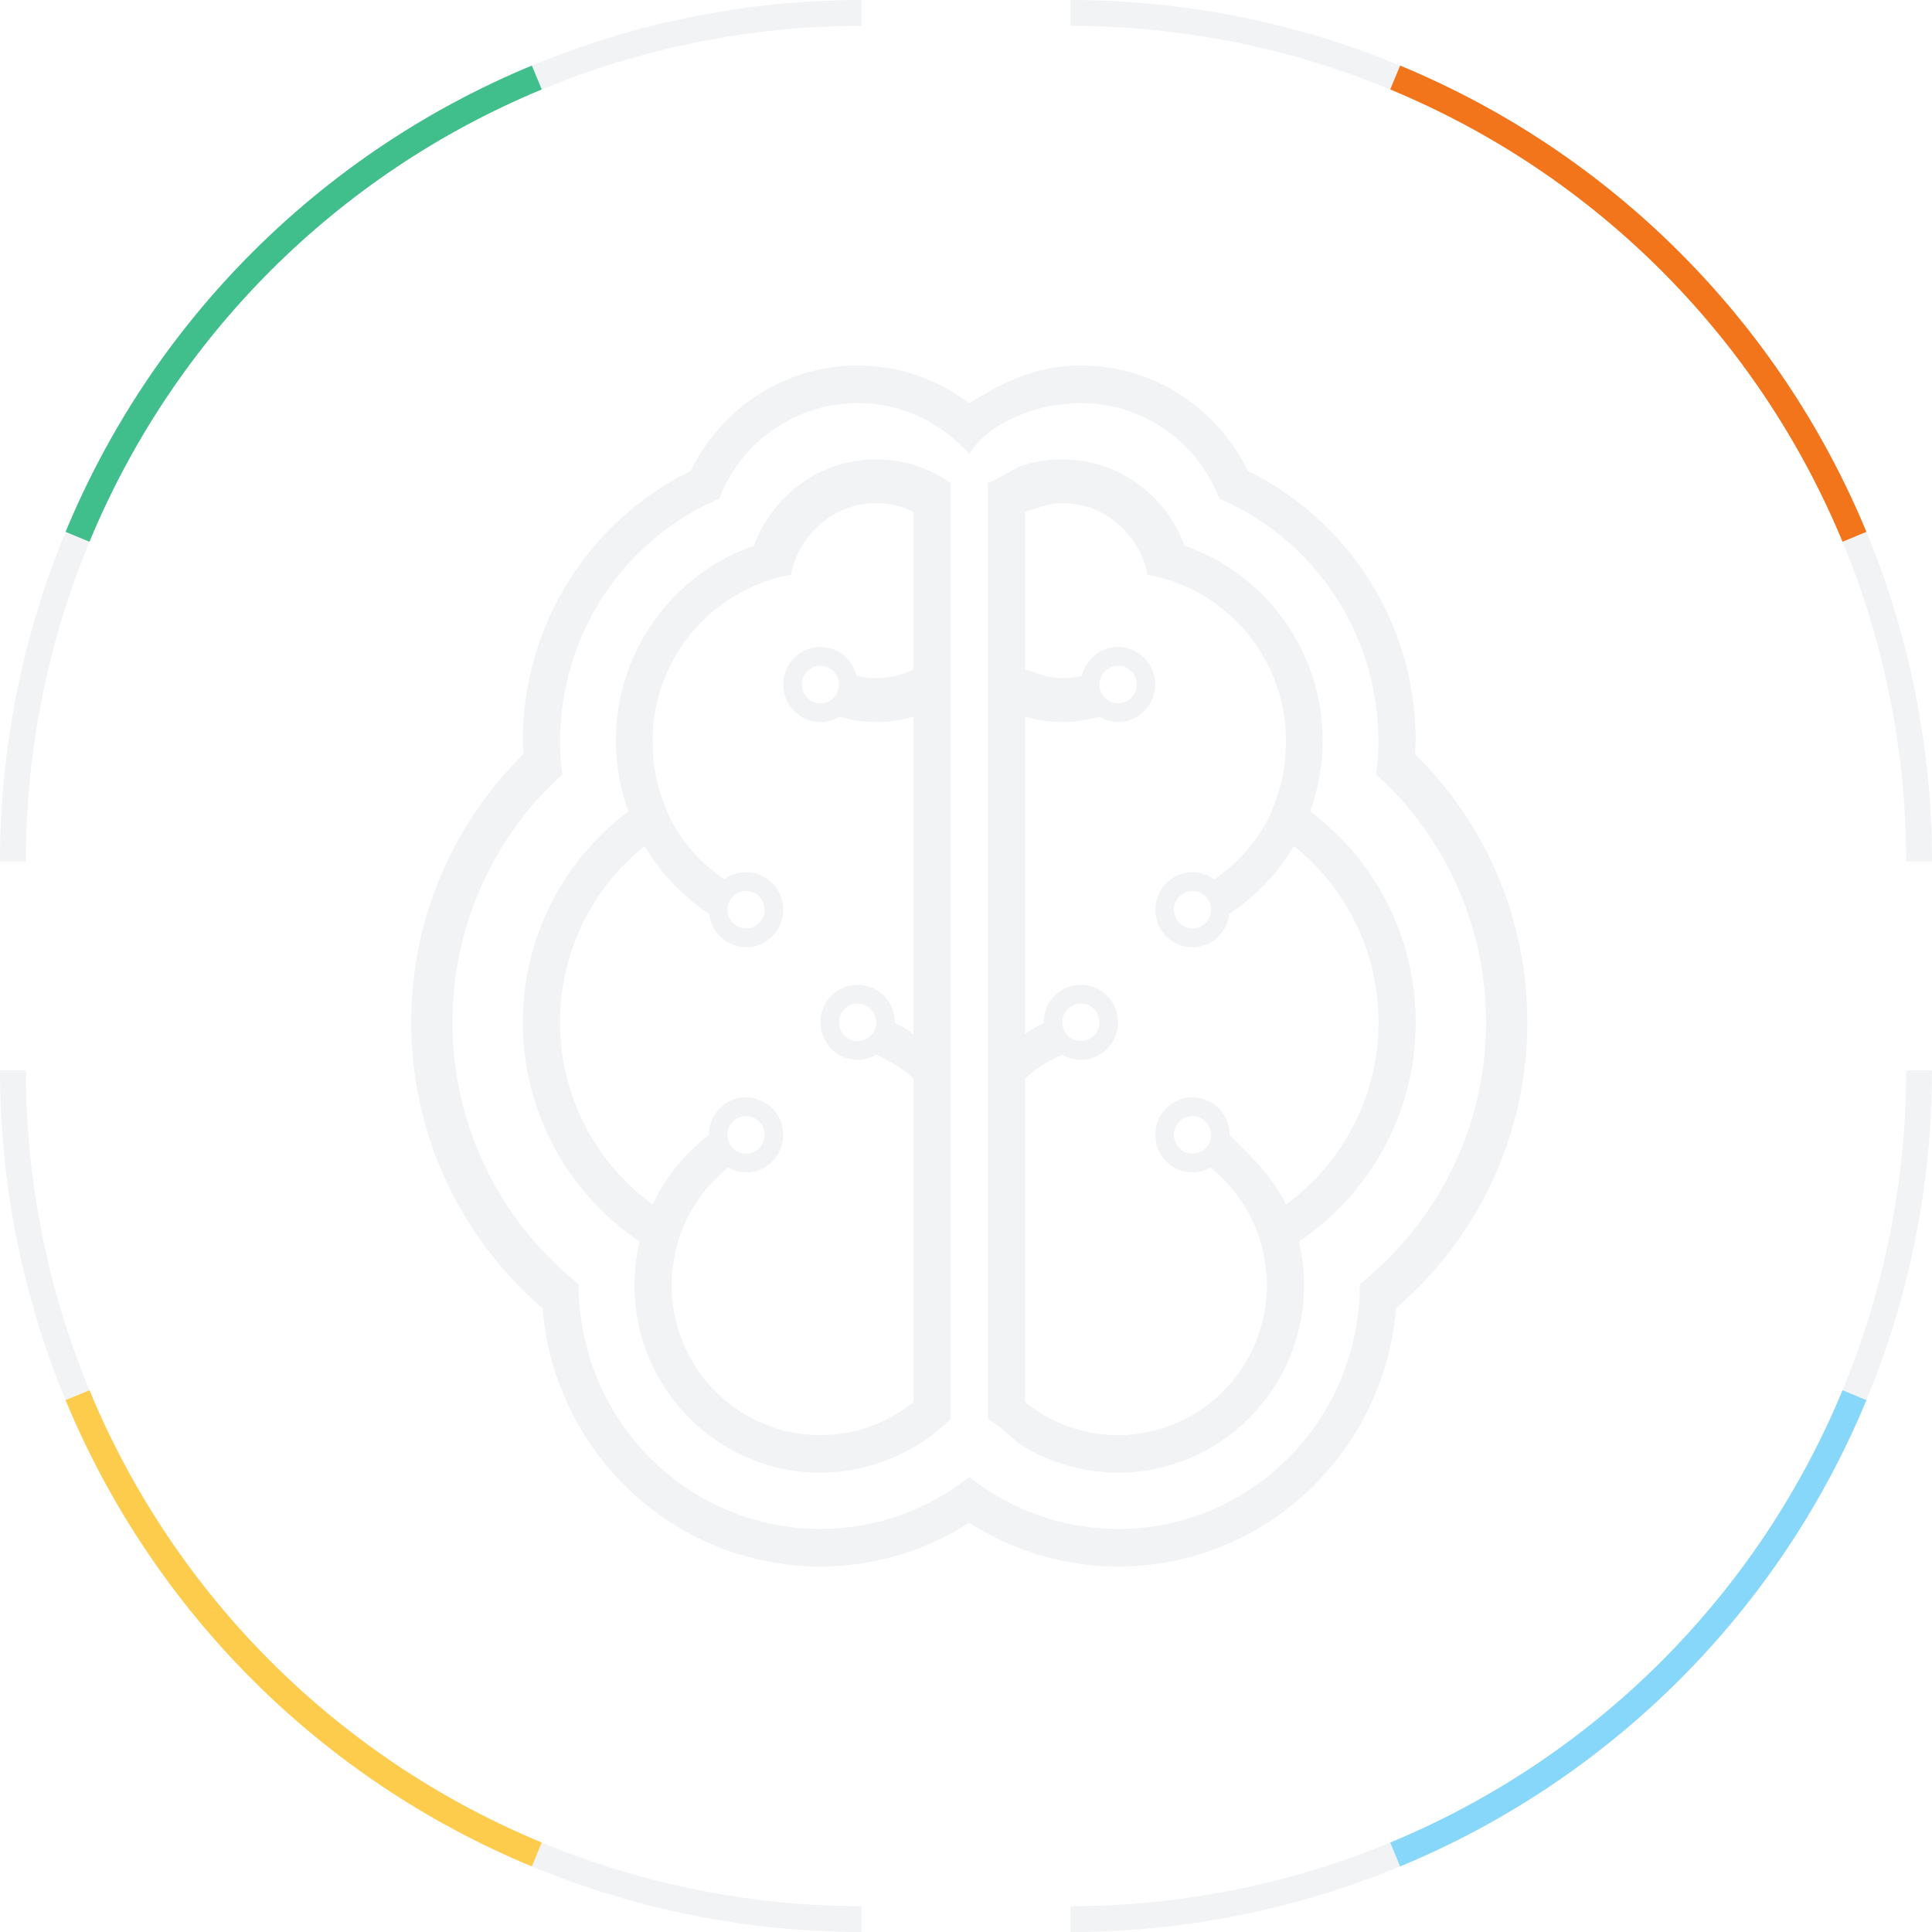
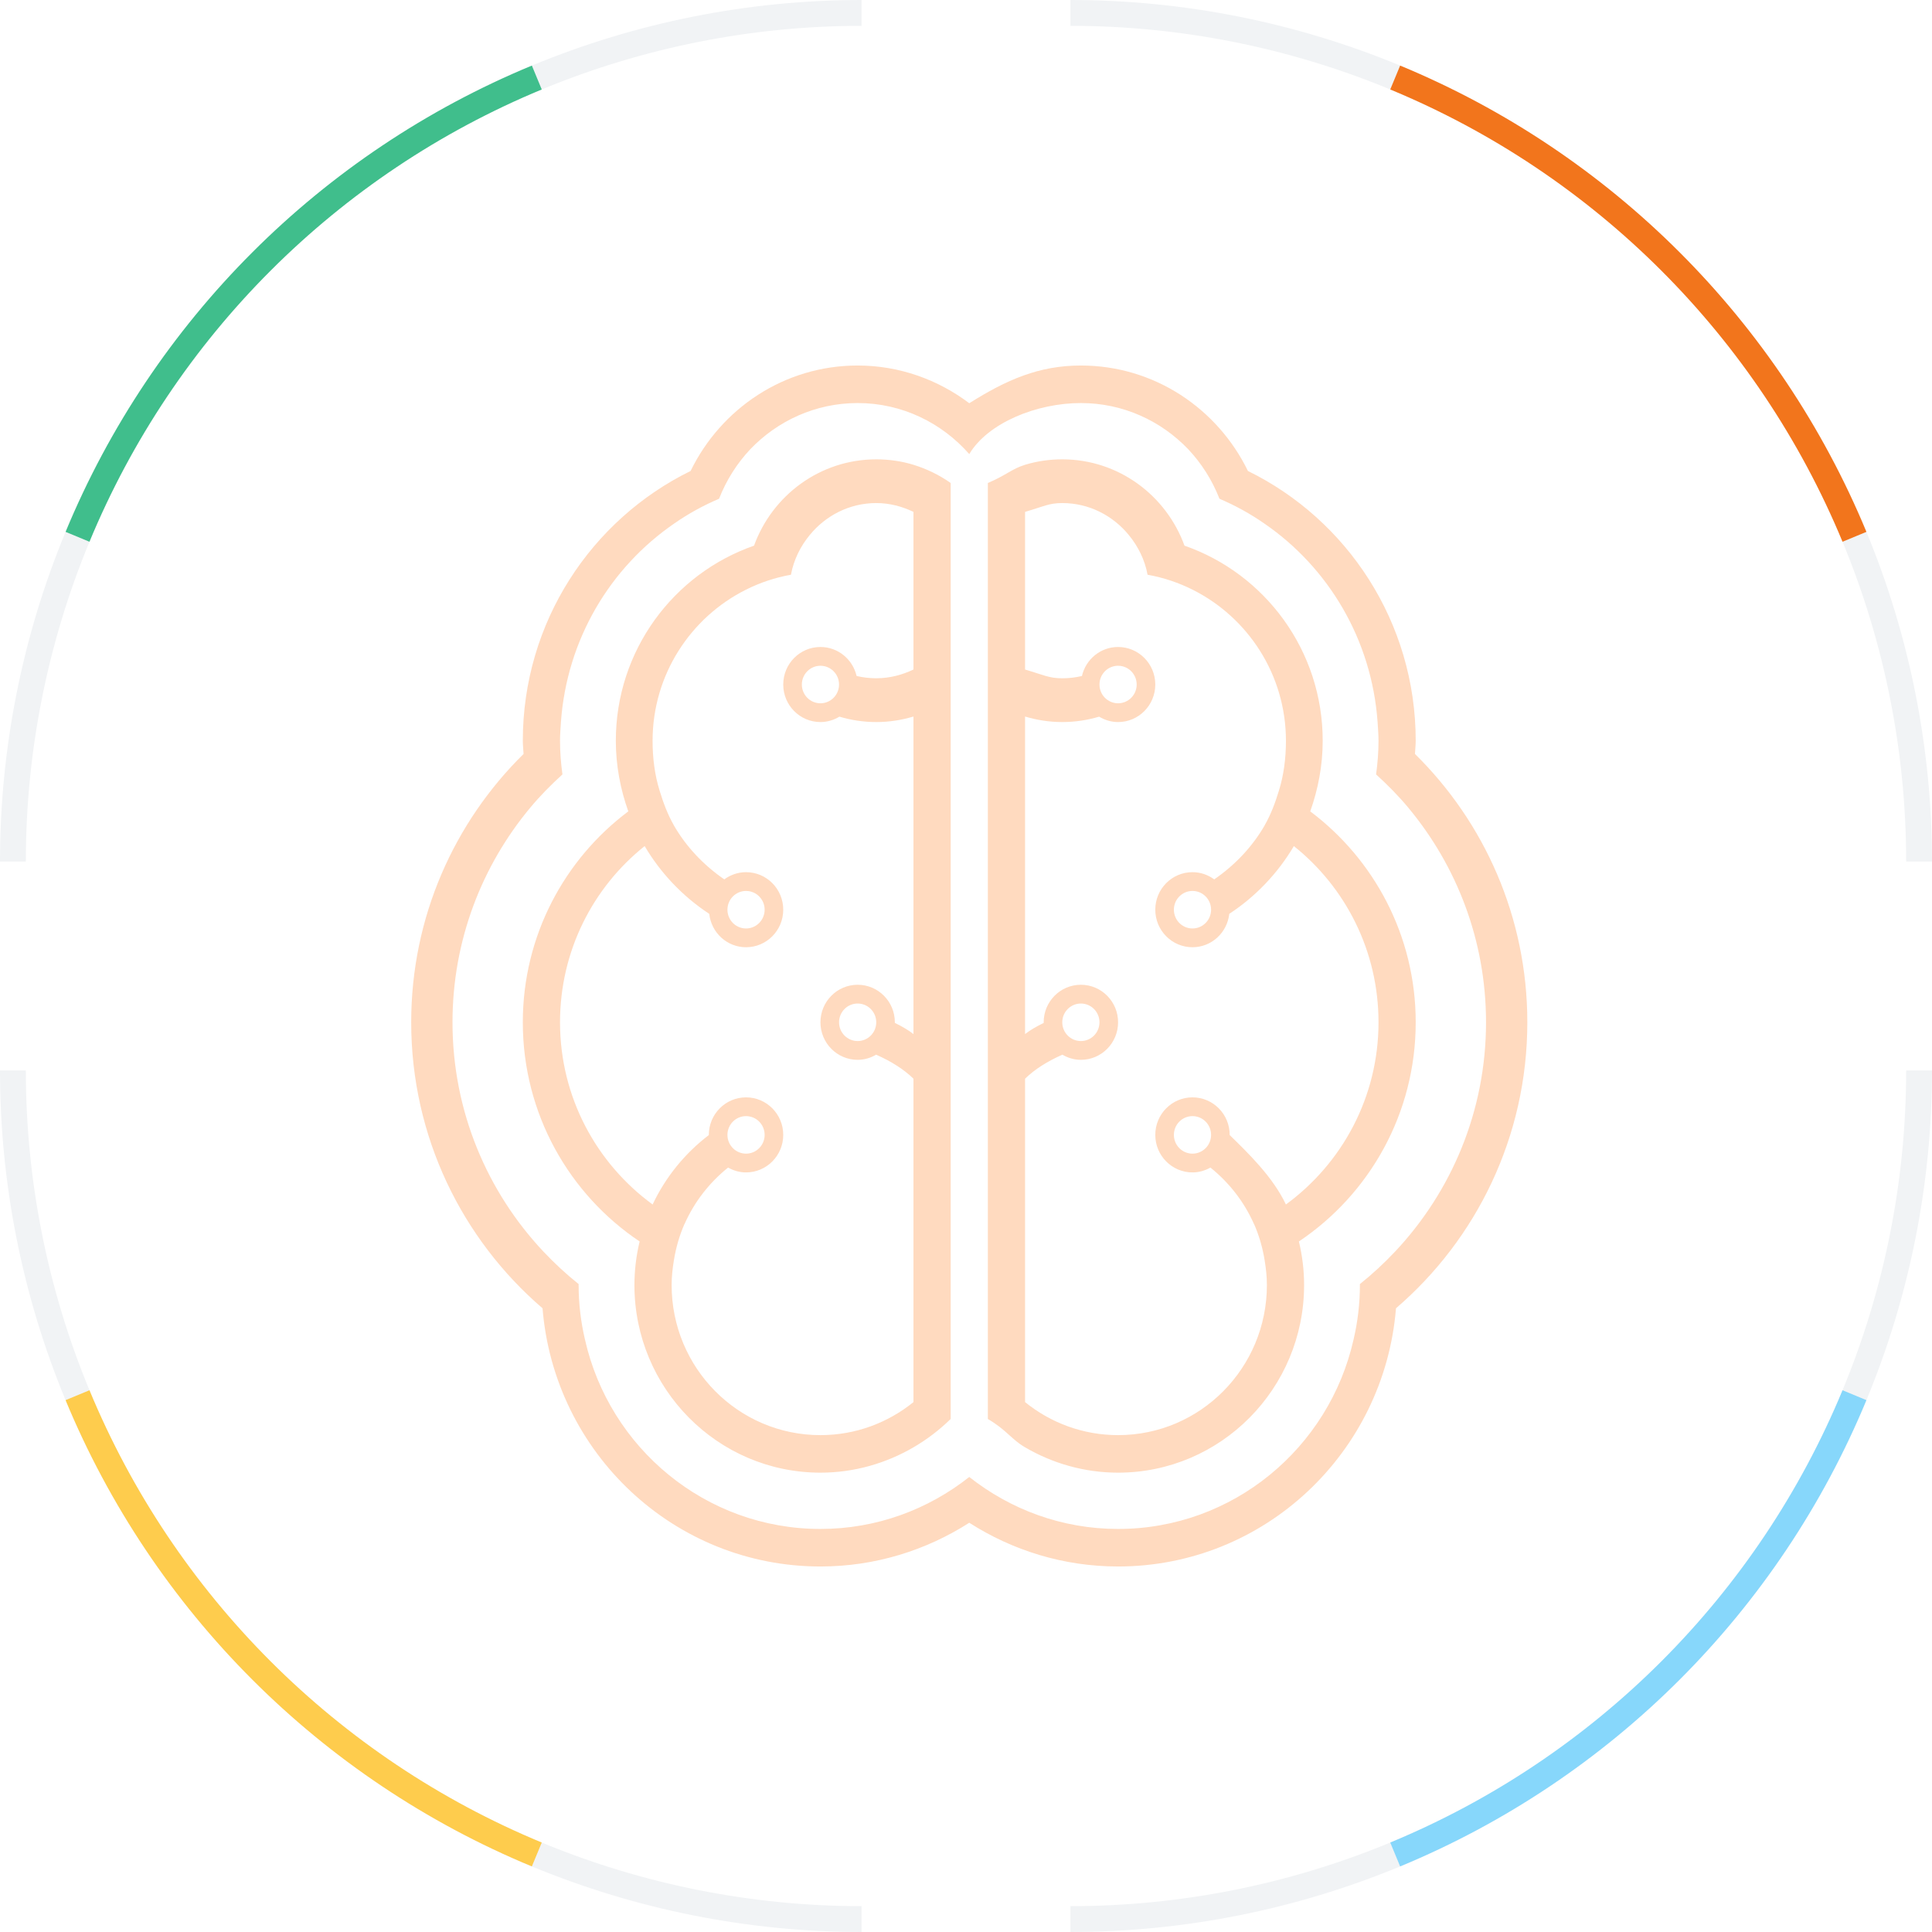
<svg xmlns="http://www.w3.org/2000/svg" width="296" height="296" viewBox="0 0 296 296" fill="none">
  <path d="M296 164C296 181.334 292.586 198.499 285.952 214.514C279.318 230.529 269.595 245.081 257.338 257.338C245.081 269.595 230.529 279.318 214.514 285.952C198.499 292.586 181.334 296 164 296V292.04C180.814 292.04 197.464 288.728 212.999 282.294C228.533 275.859 242.648 266.428 254.538 254.538C266.428 242.648 275.859 228.533 282.294 212.999C288.728 197.464 292.04 180.814 292.04 164H296Z" fill="#F1F3F5" />
  <path d="M296 132C296 114.666 292.586 97.501 285.952 81.486C279.318 65.471 269.595 50.919 257.338 38.662C245.081 26.405 230.529 16.681 214.514 10.048C198.499 3.414 181.334 0 164 0V3.96C180.814 3.96 197.464 7.272 212.999 13.707C228.533 20.141 242.648 29.572 254.538 41.462C266.428 53.352 275.859 67.467 282.294 83.001C288.728 98.536 292.04 115.186 292.04 132H296Z" fill="#F1F3F5" />
  <path d="M0 132C0 114.666 3.414 97.501 10.048 81.486C16.681 65.471 26.405 50.919 38.662 38.662C50.919 26.405 65.471 16.681 81.486 10.048C97.501 3.414 114.666 0 132 0V3.96C115.186 3.96 98.536 7.272 83.001 13.707C67.467 20.141 53.352 29.572 41.462 41.462C29.572 53.352 20.141 67.467 13.707 83.001C7.272 98.536 3.96 115.186 3.96 132H0Z" fill="#F1F3F5" />
  <path d="M0 164C0 181.334 3.414 198.499 10.048 214.514C16.681 230.529 26.405 245.081 38.662 257.338C50.919 269.595 65.471 279.318 81.486 285.952C97.501 292.586 114.666 296 132 296V292.04C115.186 292.04 98.536 288.728 83.001 282.294C67.467 275.859 53.352 266.428 41.462 254.538C29.572 242.648 20.141 228.533 13.707 212.999C7.272 197.464 3.96 180.814 3.96 164H0Z" fill="#F1F3F5" />
  <path d="M285.952 214.514C272.555 246.858 246.858 272.555 214.514 285.952L212.999 282.294C244.372 269.298 269.298 244.372 282.294 212.999L285.952 214.514Z" fill="#87D7FB" />
  <path d="M285.952 81.486C272.555 49.142 246.858 23.445 214.514 10.048L212.999 13.707C244.372 26.702 269.298 51.628 282.294 83.001L285.952 81.486Z" fill="#F2751C" />
  <path d="M10.048 81.486C23.445 49.142 49.142 23.445 81.486 10.048L83.001 13.707C51.628 26.702 26.702 51.628 13.707 83.001L10.048 81.486Z" fill="#40BE8C" />
  <path d="M10.048 214.514C23.445 246.858 49.142 272.555 81.486 285.952L83.001 282.294C51.628 269.298 26.702 244.372 13.707 212.999L10.048 214.514Z" fill="#FECC4D" />
-   <path d="M134.25 70.375C125.643 70.375 118.319 75.895 115.525 83.6C103.213 87.884 94.35 99.642 94.35 113.5C94.35 117.295 95.062 120.946 96.26 124.31C86.484 131.641 80.1 143.371 80.1 156.625C80.1 170.655 87.225 182.989 97.998 190.205C97.485 192.333 97.2 194.575 97.2 196.875C97.2 212.745 109.968 225.625 125.7 225.625C130.887 225.625 135.76 224.188 139.95 221.744C142.03 220.536 143.94 219.07 145.65 217.402V73.998C143.94 72.79 142.002 71.841 139.95 71.209C138.154 70.662 136.245 70.375 134.25 70.375ZM139.95 102.575C138.217 103.409 136.299 103.915 134.25 103.915C133.213 103.915 132.207 103.794 131.238 103.567C130.65 101.025 128.402 99.125 125.7 99.125C122.551 99.125 120 101.698 120 104.875C120 108.052 122.551 110.625 125.7 110.625C126.766 110.625 127.749 110.312 128.604 109.8C130.394 110.332 132.286 110.625 134.25 110.625C136.231 110.625 138.143 110.323 139.95 109.78V158.428C139.152 157.807 138.172 157.24 137.091 156.717C137.091 156.688 137.1 156.657 137.1 156.625C137.1 153.448 134.549 150.875 131.4 150.875C128.251 150.875 125.7 153.448 125.7 156.625C125.7 159.802 128.251 162.375 131.4 162.375C132.435 162.375 133.395 162.076 134.23 161.587C136.499 162.585 138.474 163.821 139.95 165.267V214.815C136.045 217.978 131.086 219.875 125.7 219.875C113.103 219.875 102.9 209.583 102.9 196.875C102.9 195.581 103.042 194.345 103.242 193.109C103.556 191.157 104.097 189.288 104.864 187.537L104.878 187.534C106.383 184.127 108.694 181.175 111.55 178.883C112.368 179.34 113.297 179.625 114.3 179.625C117.449 179.625 120 177.052 120 173.875C120 170.698 117.449 168.125 114.3 168.125C111.151 168.125 108.6 170.698 108.6 173.875C108.6 173.884 108.603 173.892 108.603 173.901C104.949 176.681 101.977 180.326 99.987 184.538C91.412 178.271 85.8 168.122 85.8 156.625C85.8 145.671 90.873 135.925 98.767 129.629C101.233 133.809 104.633 137.36 108.663 140.01C108.979 142.882 111.367 145.125 114.3 145.125C117.449 145.125 120 142.552 120 139.375C120 136.198 117.449 133.625 114.3 133.625C113.052 133.625 111.906 134.042 110.968 134.729C107.805 132.556 105.109 129.715 103.219 126.415C103.219 126.415 103.208 126.42 103.225 126.409C102.284 124.77 101.623 122.987 101.053 121.119C100.312 118.732 99.982 116.145 99.982 113.5C99.982 103.351 105.83 94.582 114.266 90.356C116.432 89.264 118.757 88.487 121.18 88.056C121.607 85.756 122.642 83.686 124.067 81.961C126.489 79 130.14 77.074 134.244 77.074C136.296 77.074 138.211 77.591 139.95 78.425V102.575ZM128.55 104.875C128.55 106.462 127.273 107.75 125.7 107.75C124.127 107.75 122.85 106.462 122.85 104.875C122.85 103.288 124.127 102 125.7 102C127.273 102 128.55 103.288 128.55 104.875ZM134.25 156.625C134.25 158.212 132.973 159.5 131.4 159.5C129.827 159.5 128.55 158.212 128.55 156.625C128.55 155.038 129.827 153.75 131.4 153.75C132.973 153.75 134.25 155.038 134.25 156.625ZM111.45 173.875C111.45 172.288 112.727 171 114.3 171C115.873 171 117.15 172.288 117.15 173.875C117.15 175.462 115.873 176.75 114.3 176.75C112.727 176.75 111.45 175.462 111.45 173.875ZM111.45 139.375C111.45 137.788 112.727 136.5 114.3 136.5C115.873 136.5 117.15 137.788 117.15 139.375C117.15 140.962 115.873 142.25 114.3 142.25C112.727 142.25 111.45 140.962 111.45 139.375ZM200.74 124.31C201.938 120.946 202.65 117.295 202.65 113.5C202.65 99.642 193.786 87.884 181.474 83.6C178.681 75.895 171.357 70.375 162.75 70.375C160.755 70.375 158.845 70.662 157.05 71.209C154.998 71.841 154.2 72.79 151.35 73.998V217.402C154.2 219.07 154.969 220.536 157.05 221.744C161.239 224.188 166.113 225.625 171.3 225.625C187.032 225.625 199.8 212.745 199.8 196.875C199.8 194.575 199.515 192.333 199.002 190.205C209.775 182.989 216.9 170.655 216.9 156.625C216.9 143.371 210.516 131.641 200.74 124.31ZM197.013 184.538C195.023 180.326 191.25 176.681 188.4 173.901C188.4 173.892 188.4 173.884 188.4 173.875C188.4 170.698 185.849 168.125 182.7 168.125C179.551 168.125 177 170.698 177 173.875C177 177.052 179.551 179.625 182.7 179.625C183.703 179.625 184.632 179.34 185.45 178.883C188.306 181.177 190.617 184.13 192.122 187.534L192.136 187.537C192.903 189.288 193.445 191.157 193.758 193.109C193.958 194.345 194.1 195.581 194.1 196.875C194.1 209.583 183.897 219.875 171.3 219.875C165.913 219.875 160.954 217.978 157.05 214.815V165.267C158.526 163.821 160.501 162.585 162.77 161.587C163.605 162.076 164.565 162.375 165.6 162.375C168.749 162.375 171.3 159.802 171.3 156.625C171.3 153.448 168.749 150.875 165.6 150.875C162.451 150.875 159.9 153.448 159.9 156.625C159.9 156.657 159.909 156.688 159.909 156.72C158.826 157.243 157.848 157.809 157.05 158.43V109.78C158.857 110.323 160.769 110.625 162.75 110.625C164.714 110.625 166.606 110.332 168.396 109.8C169.251 110.312 170.234 110.625 171.3 110.625C174.449 110.625 177 108.052 177 104.875C177 101.698 174.449 99.125 171.3 99.125C168.598 99.125 166.35 101.025 165.762 103.57C164.793 103.797 163.787 103.918 162.75 103.918C160.701 103.918 159.9 103.412 157.05 102.578V78.425C159.9 77.591 160.704 77.074 162.756 77.074C166.86 77.074 170.511 79 172.933 81.961C174.358 83.686 175.393 85.756 175.82 88.056C178.243 88.487 180.568 89.264 182.734 90.356C191.17 94.582 197.018 103.351 197.018 113.5C197.018 116.145 196.688 118.732 195.947 121.119C195.377 122.987 194.716 124.77 193.775 126.409C193.792 126.417 193.781 126.415 193.781 126.415C191.891 129.715 189.195 132.556 186.032 134.729C185.094 134.042 183.948 133.625 182.7 133.625C179.551 133.625 177 136.198 177 139.375C177 142.552 179.551 145.125 182.7 145.125C185.633 145.125 188.021 142.882 188.337 140.01C192.367 137.36 195.764 133.809 198.232 129.629C206.127 135.925 211.2 145.671 211.2 156.625C211.2 168.122 205.588 178.271 197.013 184.538ZM185.55 173.875C185.55 175.462 184.273 176.75 182.7 176.75C181.127 176.75 179.85 175.462 179.85 173.875C179.85 172.288 181.127 171 182.7 171C184.273 171 185.55 172.288 185.55 173.875ZM162.75 156.625C162.75 155.038 164.027 153.75 165.6 153.75C167.173 153.75 168.45 155.038 168.45 156.625C168.45 158.212 167.173 159.5 165.6 159.5C164.027 159.5 162.75 158.212 162.75 156.625ZM168.45 104.875C168.45 103.288 169.727 102 171.3 102C172.873 102 174.15 103.288 174.15 104.875C174.15 106.462 172.873 107.75 171.3 107.75C169.727 107.75 168.45 106.462 168.45 104.875ZM185.55 139.375C185.55 140.962 184.273 142.25 182.7 142.25C181.127 142.25 179.85 140.962 179.85 139.375C179.85 137.788 181.127 136.5 182.7 136.5C184.273 136.5 185.55 137.788 185.55 139.375ZM216.786 115.513C216.814 114.823 216.9 114.19 216.9 113.5C216.9 95.301 206.383 79.604 191.193 72.157C186.547 62.612 176.857 56 165.6 56C159.188 56 154.2 58.185 148.5 61.779C143.74 58.185 137.812 56 131.4 56C120.142 56 110.452 62.612 105.807 72.157C90.617 79.604 80.1 95.301 80.1 113.5C80.1 114.19 80.186 114.823 80.214 115.513C69.612 125.949 63 140.496 63 156.625C63 174.191 70.838 189.889 83.121 200.44C84.916 222.577 103.271 240 125.7 240C134.079 240 141.888 237.527 148.5 233.301C155.112 237.527 162.921 240 171.3 240C193.729 240 212.083 222.577 213.879 200.44C226.162 189.889 234 174.191 234 156.625C234 140.496 227.388 125.949 216.786 115.513ZM213.736 191.758C212.055 193.54 210.259 195.208 208.35 196.731V196.875C208.35 199.75 208.008 202.539 207.381 205.213C203.647 221.83 188.913 234.25 171.3 234.25C162.693 234.25 154.799 231.26 148.5 226.286C142.201 231.26 134.307 234.25 125.7 234.25C108.087 234.25 93.353 221.83 89.619 205.213C88.992 202.539 88.65 199.75 88.65 196.875V196.731C86.74 195.208 84.945 193.54 83.263 191.758C74.656 182.615 69.327 170.253 69.327 156.625C69.327 144.09 73.83 132.619 81.269 123.706C82.779 121.895 84.432 120.228 86.171 118.646C85.942 116.979 85.8 115.254 85.8 113.5C85.8 112.522 85.885 111.545 85.942 110.596C86.855 97.946 93.495 86.935 103.299 80.207C105.436 78.713 107.745 77.448 110.167 76.412C111.279 73.566 112.903 71.007 114.955 68.823C119.116 64.481 124.93 61.75 131.4 61.75C138.211 61.75 144.31 64.797 148.5 69.57C151.35 64.797 158.788 61.75 165.6 61.75C172.069 61.75 177.883 64.481 182.044 68.823C184.096 71.007 185.721 73.566 186.832 76.412C189.255 77.448 191.563 78.713 193.701 80.207C203.505 86.935 210.145 97.946 211.057 110.596C211.115 111.545 211.2 112.522 211.2 113.5C211.2 115.254 211.057 116.979 210.829 118.646C212.568 120.228 214.221 121.895 215.731 123.706C223.17 132.619 227.673 144.09 227.673 156.625C227.673 170.253 222.343 182.615 213.736 191.758Z" fill="#F1F3F5" />
+   <path d="M134.25 70.375C125.643 70.375 118.319 75.895 115.525 83.6C103.213 87.884 94.35 99.642 94.35 113.5C94.35 117.295 95.062 120.946 96.26 124.31C86.484 131.641 80.1 143.371 80.1 156.625C80.1 170.655 87.225 182.989 97.998 190.205C97.485 192.333 97.2 194.575 97.2 196.875C97.2 212.745 109.968 225.625 125.7 225.625C130.887 225.625 135.76 224.188 139.95 221.744C142.03 220.536 143.94 219.07 145.65 217.402V73.998C143.94 72.79 142.002 71.841 139.95 71.209C138.154 70.662 136.245 70.375 134.25 70.375ZM139.95 102.575C138.217 103.409 136.299 103.915 134.25 103.915C133.213 103.915 132.207 103.794 131.238 103.567C130.65 101.025 128.402 99.125 125.7 99.125C122.551 99.125 120 101.698 120 104.875C120 108.052 122.551 110.625 125.7 110.625C126.766 110.625 127.749 110.312 128.604 109.8C130.394 110.332 132.286 110.625 134.25 110.625C136.231 110.625 138.143 110.323 139.95 109.78V158.428C139.152 157.807 138.172 157.24 137.091 156.717C137.091 156.688 137.1 156.657 137.1 156.625C137.1 153.448 134.549 150.875 131.4 150.875C128.251 150.875 125.7 153.448 125.7 156.625C125.7 159.802 128.251 162.375 131.4 162.375C132.435 162.375 133.395 162.076 134.23 161.587C136.499 162.585 138.474 163.821 139.95 165.267V214.815C136.045 217.978 131.086 219.875 125.7 219.875C113.103 219.875 102.9 209.583 102.9 196.875C102.9 195.581 103.042 194.345 103.242 193.109C103.556 191.157 104.097 189.288 104.864 187.537L104.878 187.534C106.383 184.127 108.694 181.175 111.55 178.883C112.368 179.34 113.297 179.625 114.3 179.625C117.449 179.625 120 177.052 120 173.875C120 170.698 117.449 168.125 114.3 168.125C111.151 168.125 108.6 170.698 108.6 173.875C108.6 173.884 108.603 173.892 108.603 173.901C104.949 176.681 101.977 180.326 99.987 184.538C91.412 178.271 85.8 168.122 85.8 156.625C85.8 145.671 90.873 135.925 98.767 129.629C101.233 133.809 104.633 137.36 108.663 140.01C108.979 142.882 111.367 145.125 114.3 145.125C117.449 145.125 120 142.552 120 139.375C120 136.198 117.449 133.625 114.3 133.625C113.052 133.625 111.906 134.042 110.968 134.729C107.805 132.556 105.109 129.715 103.219 126.415C103.219 126.415 103.208 126.42 103.225 126.409C102.284 124.77 101.623 122.987 101.053 121.119C100.312 118.732 99.982 116.145 99.982 113.5C99.982 103.351 105.83 94.582 114.266 90.356C116.432 89.264 118.757 88.487 121.18 88.056C121.607 85.756 122.642 83.686 124.067 81.961C126.489 79 130.14 77.074 134.244 77.074C136.296 77.074 138.211 77.591 139.95 78.425V102.575ZM128.55 104.875C128.55 106.462 127.273 107.75 125.7 107.75C124.127 107.75 122.85 106.462 122.85 104.875C122.85 103.288 124.127 102 125.7 102C127.273 102 128.55 103.288 128.55 104.875ZM134.25 156.625C134.25 158.212 132.973 159.5 131.4 159.5C129.827 159.5 128.55 158.212 128.55 156.625C128.55 155.038 129.827 153.75 131.4 153.75C132.973 153.75 134.25 155.038 134.25 156.625ZM111.45 173.875C111.45 172.288 112.727 171 114.3 171C115.873 171 117.15 172.288 117.15 173.875C117.15 175.462 115.873 176.75 114.3 176.75C112.727 176.75 111.45 175.462 111.45 173.875ZM111.45 139.375C111.45 137.788 112.727 136.5 114.3 136.5C115.873 136.5 117.15 137.788 117.15 139.375C117.15 140.962 115.873 142.25 114.3 142.25C112.727 142.25 111.45 140.962 111.45 139.375ZM200.74 124.31C201.938 120.946 202.65 117.295 202.65 113.5C202.65 99.642 193.786 87.884 181.474 83.6C178.681 75.895 171.357 70.375 162.75 70.375C160.755 70.375 158.845 70.662 157.05 71.209C154.998 71.841 154.2 72.79 151.35 73.998V217.402C154.2 219.07 154.969 220.536 157.05 221.744C161.239 224.188 166.113 225.625 171.3 225.625C187.032 225.625 199.8 212.745 199.8 196.875C199.8 194.575 199.515 192.333 199.002 190.205C209.775 182.989 216.9 170.655 216.9 156.625C216.9 143.371 210.516 131.641 200.74 124.31ZM197.013 184.538C195.023 180.326 191.25 176.681 188.4 173.901C188.4 173.892 188.4 173.884 188.4 173.875C188.4 170.698 185.849 168.125 182.7 168.125C179.551 168.125 177 170.698 177 173.875C177 177.052 179.551 179.625 182.7 179.625C183.703 179.625 184.632 179.34 185.45 178.883C188.306 181.177 190.617 184.13 192.122 187.534L192.136 187.537C192.903 189.288 193.445 191.157 193.758 193.109C193.958 194.345 194.1 195.581 194.1 196.875C194.1 209.583 183.897 219.875 171.3 219.875C165.913 219.875 160.954 217.978 157.05 214.815V165.267C158.526 163.821 160.501 162.585 162.77 161.587C163.605 162.076 164.565 162.375 165.6 162.375C168.749 162.375 171.3 159.802 171.3 156.625C171.3 153.448 168.749 150.875 165.6 150.875C162.451 150.875 159.9 153.448 159.9 156.625C159.9 156.657 159.909 156.688 159.909 156.72C158.826 157.243 157.848 157.809 157.05 158.43V109.78C158.857 110.323 160.769 110.625 162.75 110.625C164.714 110.625 166.606 110.332 168.396 109.8C169.251 110.312 170.234 110.625 171.3 110.625C174.449 110.625 177 108.052 177 104.875C177 101.698 174.449 99.125 171.3 99.125C168.598 99.125 166.35 101.025 165.762 103.57C164.793 103.797 163.787 103.918 162.75 103.918C160.701 103.918 159.9 103.412 157.05 102.578V78.425C159.9 77.591 160.704 77.074 162.756 77.074C166.86 77.074 170.511 79 172.933 81.961C174.358 83.686 175.393 85.756 175.82 88.056C178.243 88.487 180.568 89.264 182.734 90.356C191.17 94.582 197.018 103.351 197.018 113.5C197.018 116.145 196.688 118.732 195.947 121.119C195.377 122.987 194.716 124.77 193.775 126.409C193.792 126.417 193.781 126.415 193.781 126.415C191.891 129.715 189.195 132.556 186.032 134.729C185.094 134.042 183.948 133.625 182.7 133.625C179.551 133.625 177 136.198 177 139.375C177 142.552 179.551 145.125 182.7 145.125C185.633 145.125 188.021 142.882 188.337 140.01C192.367 137.36 195.764 133.809 198.232 129.629C206.127 135.925 211.2 145.671 211.2 156.625C211.2 168.122 205.588 178.271 197.013 184.538ZM185.55 173.875C185.55 175.462 184.273 176.75 182.7 176.75C181.127 176.75 179.85 175.462 179.85 173.875C179.85 172.288 181.127 171 182.7 171C184.273 171 185.55 172.288 185.55 173.875ZM162.75 156.625C162.75 155.038 164.027 153.75 165.6 153.75C167.173 153.75 168.45 155.038 168.45 156.625C168.45 158.212 167.173 159.5 165.6 159.5C164.027 159.5 162.75 158.212 162.75 156.625ZM168.45 104.875C168.45 103.288 169.727 102 171.3 102C172.873 102 174.15 103.288 174.15 104.875C174.15 106.462 172.873 107.75 171.3 107.75C169.727 107.75 168.45 106.462 168.45 104.875ZM185.55 139.375C185.55 140.962 184.273 142.25 182.7 142.25C181.127 142.25 179.85 140.962 179.85 139.375C179.85 137.788 181.127 136.5 182.7 136.5C184.273 136.5 185.55 137.788 185.55 139.375ZM216.786 115.513C216.814 114.823 216.9 114.19 216.9 113.5C216.9 95.301 206.383 79.604 191.193 72.157C186.547 62.612 176.857 56 165.6 56C159.188 56 154.2 58.185 148.5 61.779C143.74 58.185 137.812 56 131.4 56C120.142 56 110.452 62.612 105.807 72.157C90.617 79.604 80.1 95.301 80.1 113.5C80.1 114.19 80.186 114.823 80.214 115.513C69.612 125.949 63 140.496 63 156.625C63 174.191 70.838 189.889 83.121 200.44C84.916 222.577 103.271 240 125.7 240C134.079 240 141.888 237.527 148.5 233.301C155.112 237.527 162.921 240 171.3 240C193.729 240 212.083 222.577 213.879 200.44C226.162 189.889 234 174.191 234 156.625C234 140.496 227.388 125.949 216.786 115.513ZM213.736 191.758C212.055 193.54 210.259 195.208 208.35 196.731V196.875C208.35 199.75 208.008 202.539 207.381 205.213C203.647 221.83 188.913 234.25 171.3 234.25C162.693 234.25 154.799 231.26 148.5 226.286C142.201 231.26 134.307 234.25 125.7 234.25C108.087 234.25 93.353 221.83 89.619 205.213C88.992 202.539 88.65 199.75 88.65 196.875V196.731C86.74 195.208 84.945 193.54 83.263 191.758C74.656 182.615 69.327 170.253 69.327 156.625C69.327 144.09 73.83 132.619 81.269 123.706C82.779 121.895 84.432 120.228 86.171 118.646C85.942 116.979 85.8 115.254 85.8 113.5C85.8 112.522 85.885 111.545 85.942 110.596C86.855 97.946 93.495 86.935 103.299 80.207C105.436 78.713 107.745 77.448 110.167 76.412C111.279 73.566 112.903 71.007 114.955 68.823C119.116 64.481 124.93 61.75 131.4 61.75C138.211 61.75 144.31 64.797 148.5 69.57C151.35 64.797 158.788 61.75 165.6 61.75C172.069 61.75 177.883 64.481 182.044 68.823C184.096 71.007 185.721 73.566 186.832 76.412C189.255 77.448 191.563 78.713 193.701 80.207C203.505 86.935 210.145 97.946 211.057 110.596C211.115 111.545 211.2 112.522 211.2 113.5C211.2 115.254 211.057 116.979 210.829 118.646C212.568 120.228 214.221 121.895 215.731 123.706C223.17 132.619 227.673 144.09 227.673 156.625C227.673 170.253 222.343 182.615 213.736 191.758Z" fill="rgba(255, 131, 42, 0.3)" />
</svg>
